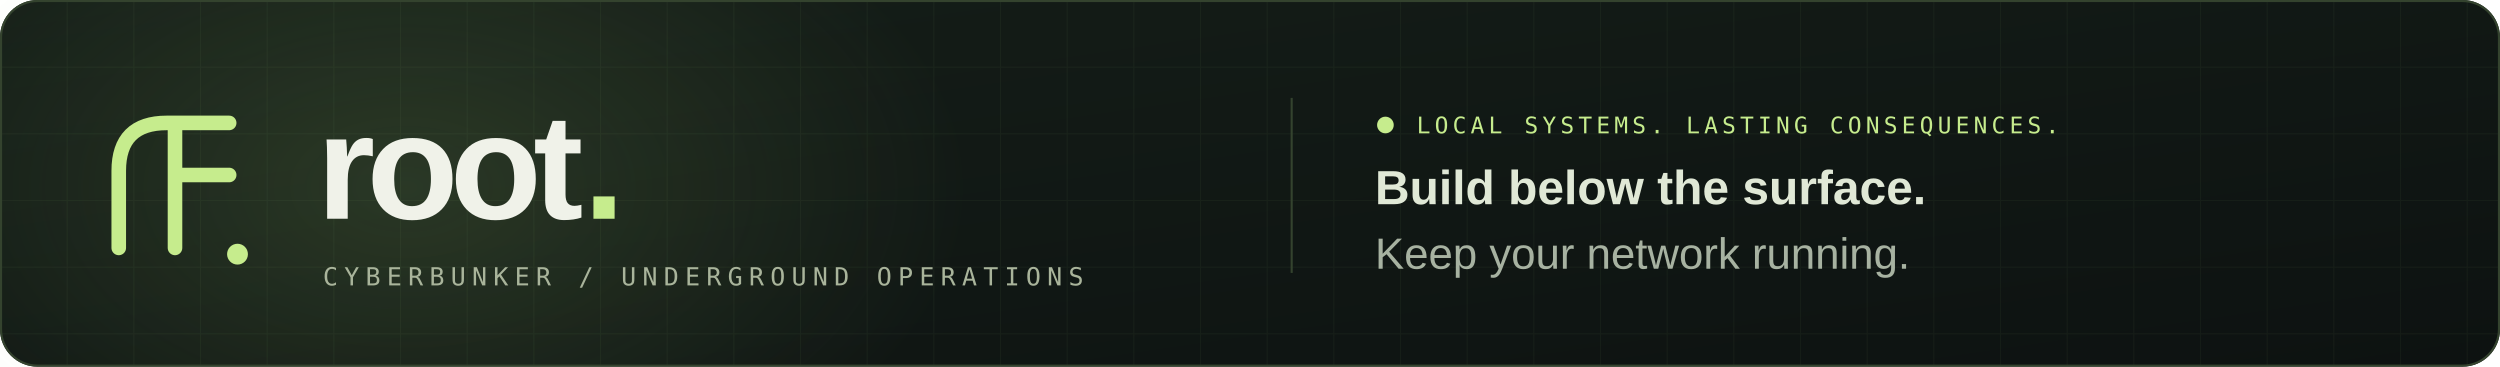
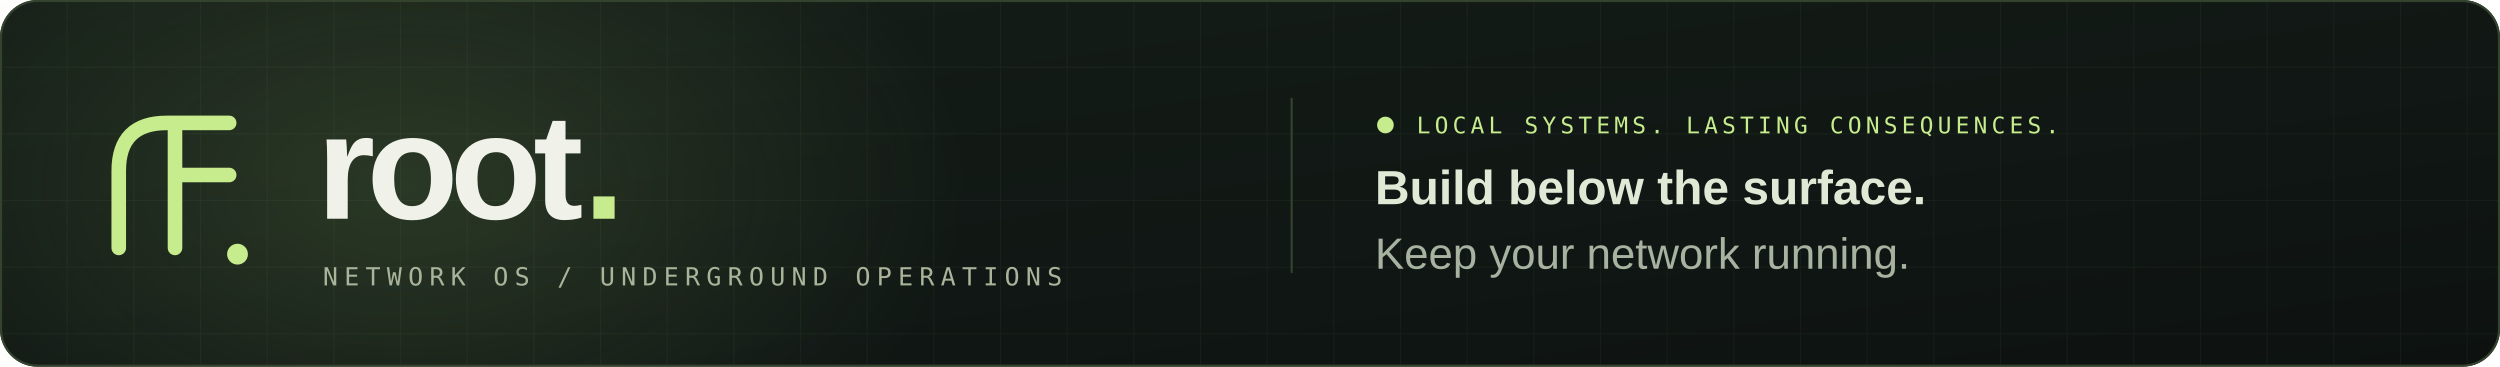
<svg xmlns="http://www.w3.org/2000/svg" viewBox="0 0 1200 176" role="img" aria-labelledby="title desc">
  <defs>
    <linearGradient id="bg" x2="1" y2="1">
      <stop stop-color="#151e18" />
      <stop offset="1" stop-color="#0d1211" />
    </linearGradient>
    <radialGradient id="glow">
      <stop stop-color="#a9d879" stop-opacity=".16" />
      <stop offset="1" stop-color="#a9d879" stop-opacity="0" />
    </radialGradient>
    <pattern id="grid" width="32" height="32" patternUnits="userSpaceOnUse">
      <path d="M32 0H0V32" fill="none" stroke="#b9df91" stroke-opacity=".045" />
    </pattern>
  </defs>
  <rect width="1200" height="176" rx="18" fill="url(#bg)" />
  <rect width="1200" height="176" rx="18" fill="url(#grid)" />
  <ellipse cx="195" cy="90" rx="270" ry="165" fill="url(#glow)" />
  <rect x=".5" y=".5" width="1199" height="175" rx="17.5" fill="none" stroke="#34432e" />
  <path d="M57 119V82q0-23 23-23h30M84 84h26M84 59v60" fill="none" stroke="#c6ec8d" stroke-width="7" stroke-linecap="round" />
  <circle cx="114" cy="122" r="5" fill="#c6ec8d" />
  <text x="152" y="105" fill="#f0f2e9" font-family="Arial,Helvetica,sans-serif" font-size="72" font-weight="800" letter-spacing="-4">root<tspan fill="#c6ec8d">.</tspan>
  </text>
-   <text x="155" y="137" fill="#a9b49b" font-family="monospace" font-size="12" letter-spacing="3">CYBERBUNKER / UNDERGROUND OPERATIONS</text>
+   <text x="155" y="137" fill="#a9b49b" font-family="monospace" font-size="12" letter-spacing="3">NETWORK OS / UNDERGROUND OPERATIONS</text>
  <path d="M620 47v84" stroke="#34432e" />
  <circle cx="665" cy="60" r="4" fill="#c6ec8d" />
  <text x="680" y="64" fill="#c6ec8d" font-family="monospace" font-size="11" letter-spacing="2">LOCAL SYSTEMS. LASTING CONSEQUENCES.</text>
  <text x="660" y="98" fill="#e0e8d6" font-family="Arial,Helvetica,sans-serif" font-size="23" font-weight="700">Build below the surface.</text>
  <text x="660" y="129" fill="#a7b2a1" font-family="Arial,Helvetica,sans-serif" font-size="21">Keep your network running.</text>
</svg>
